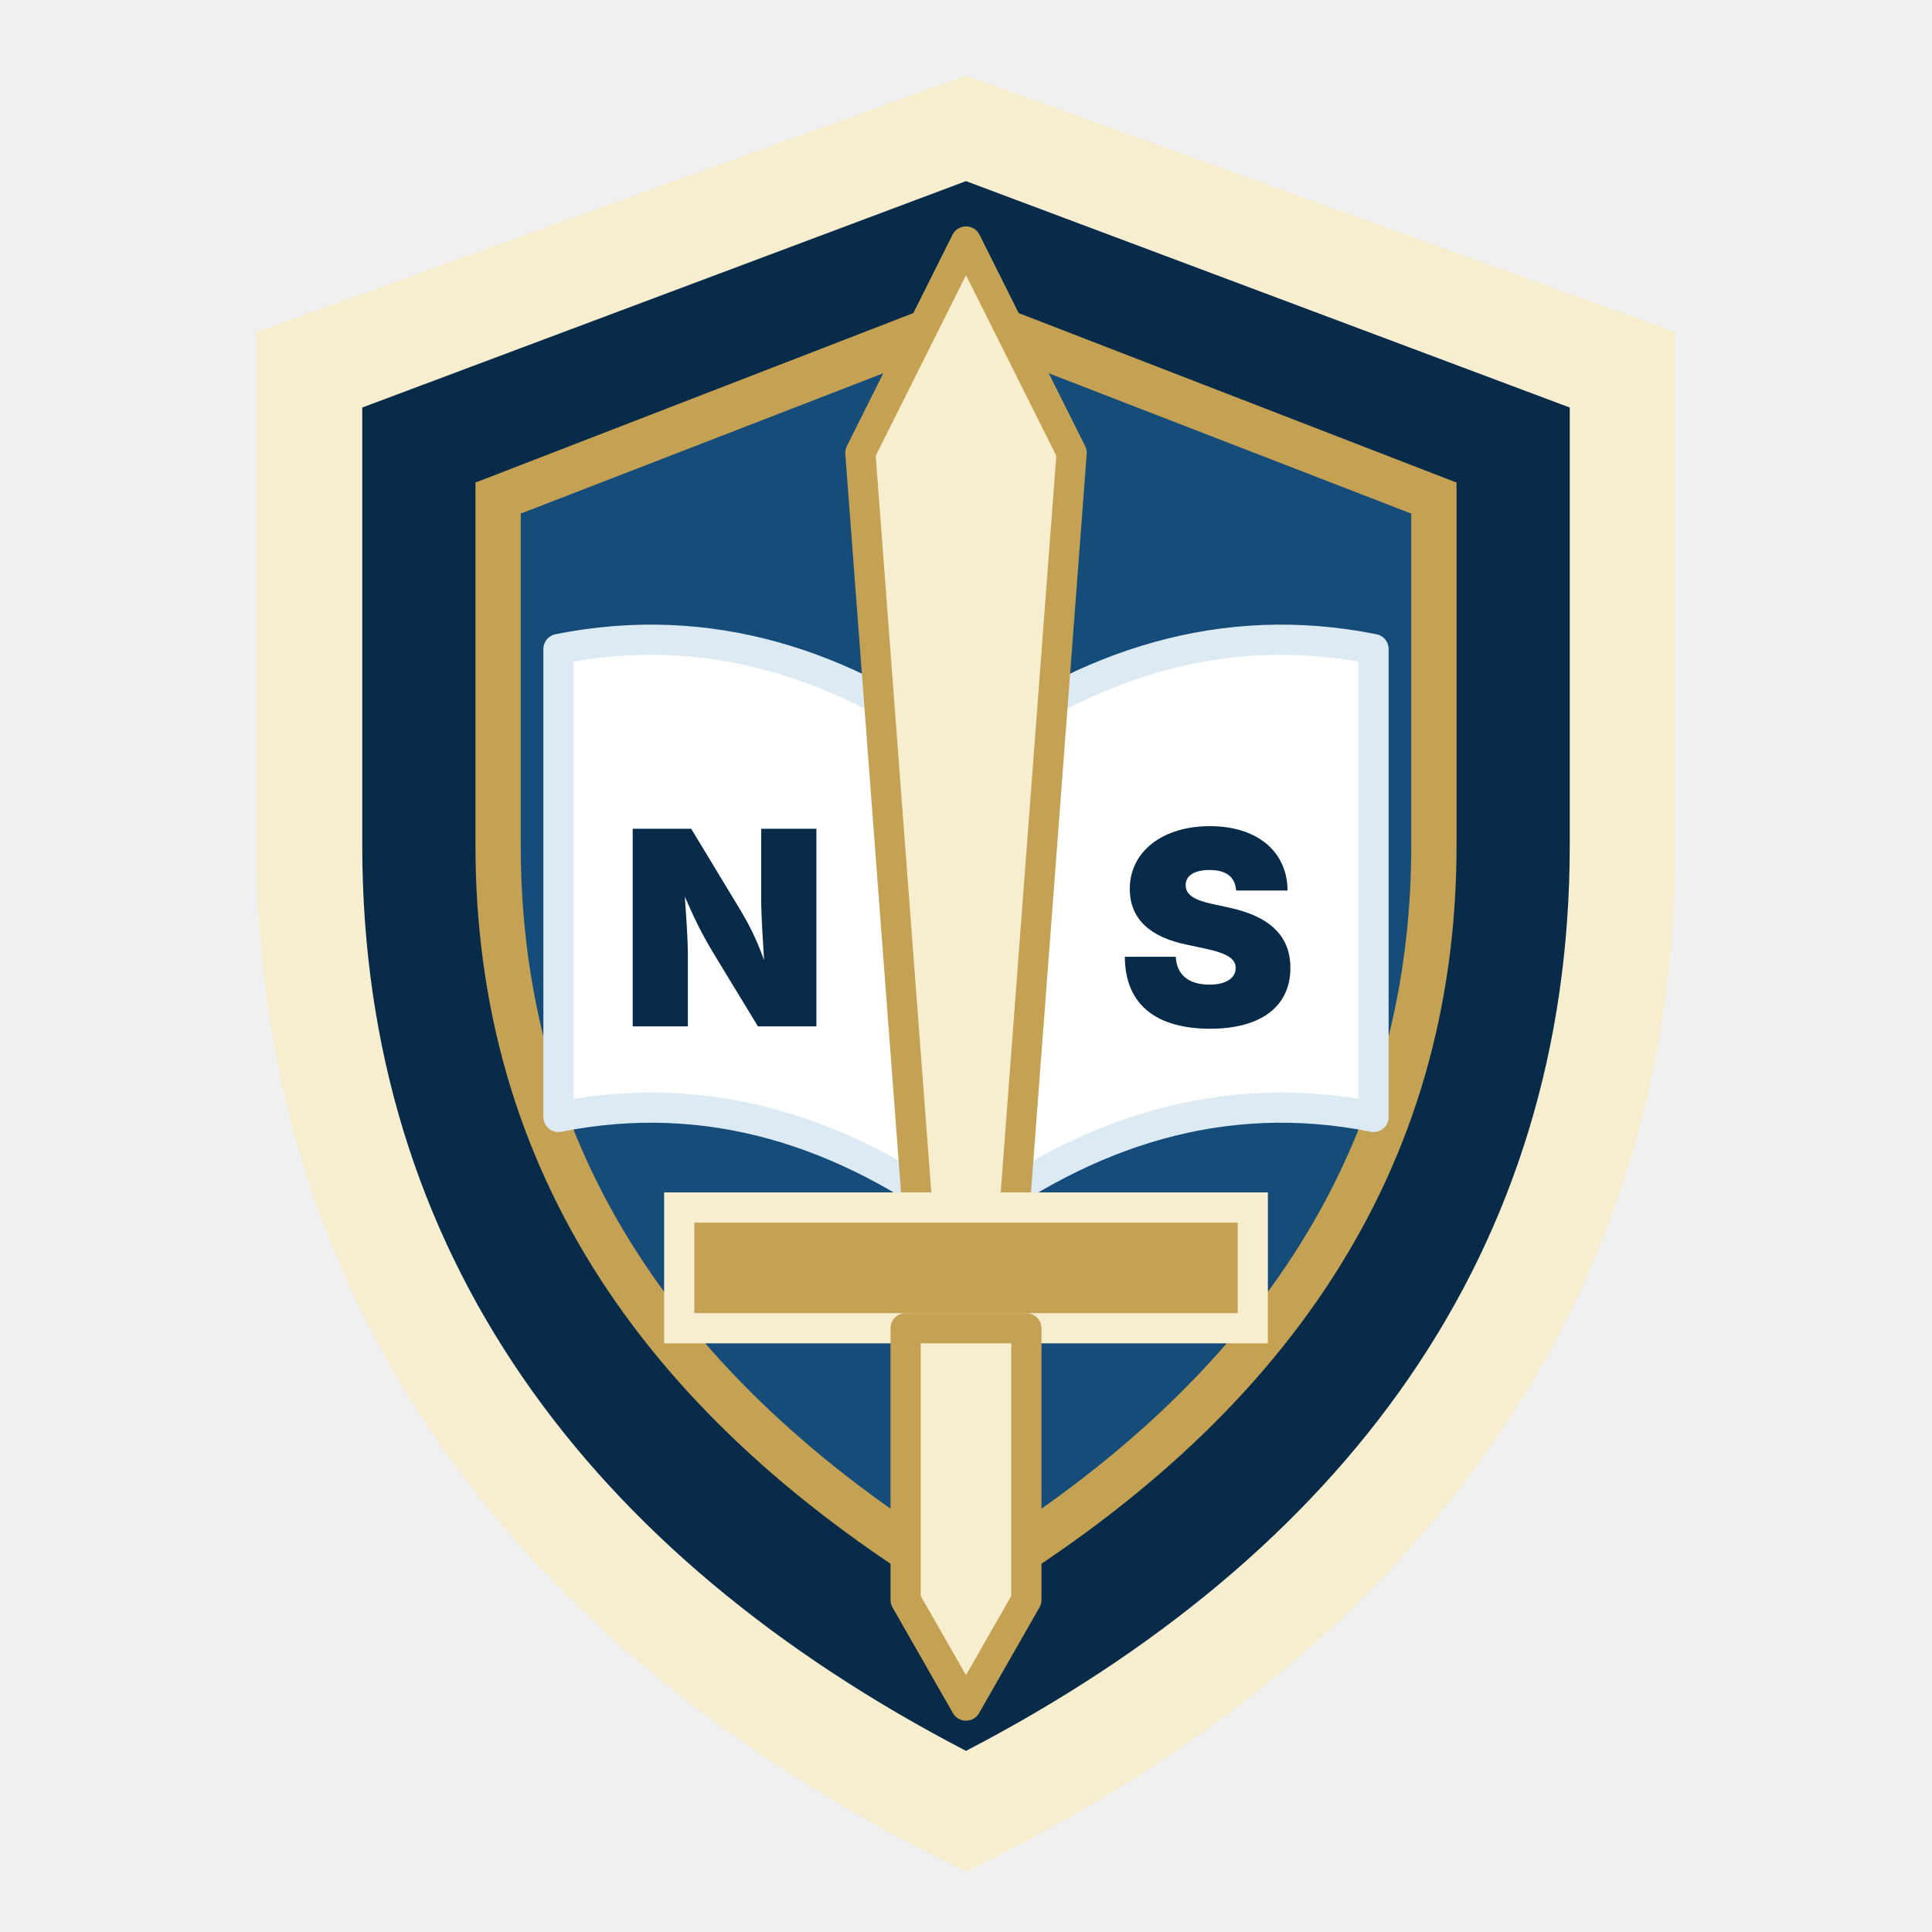
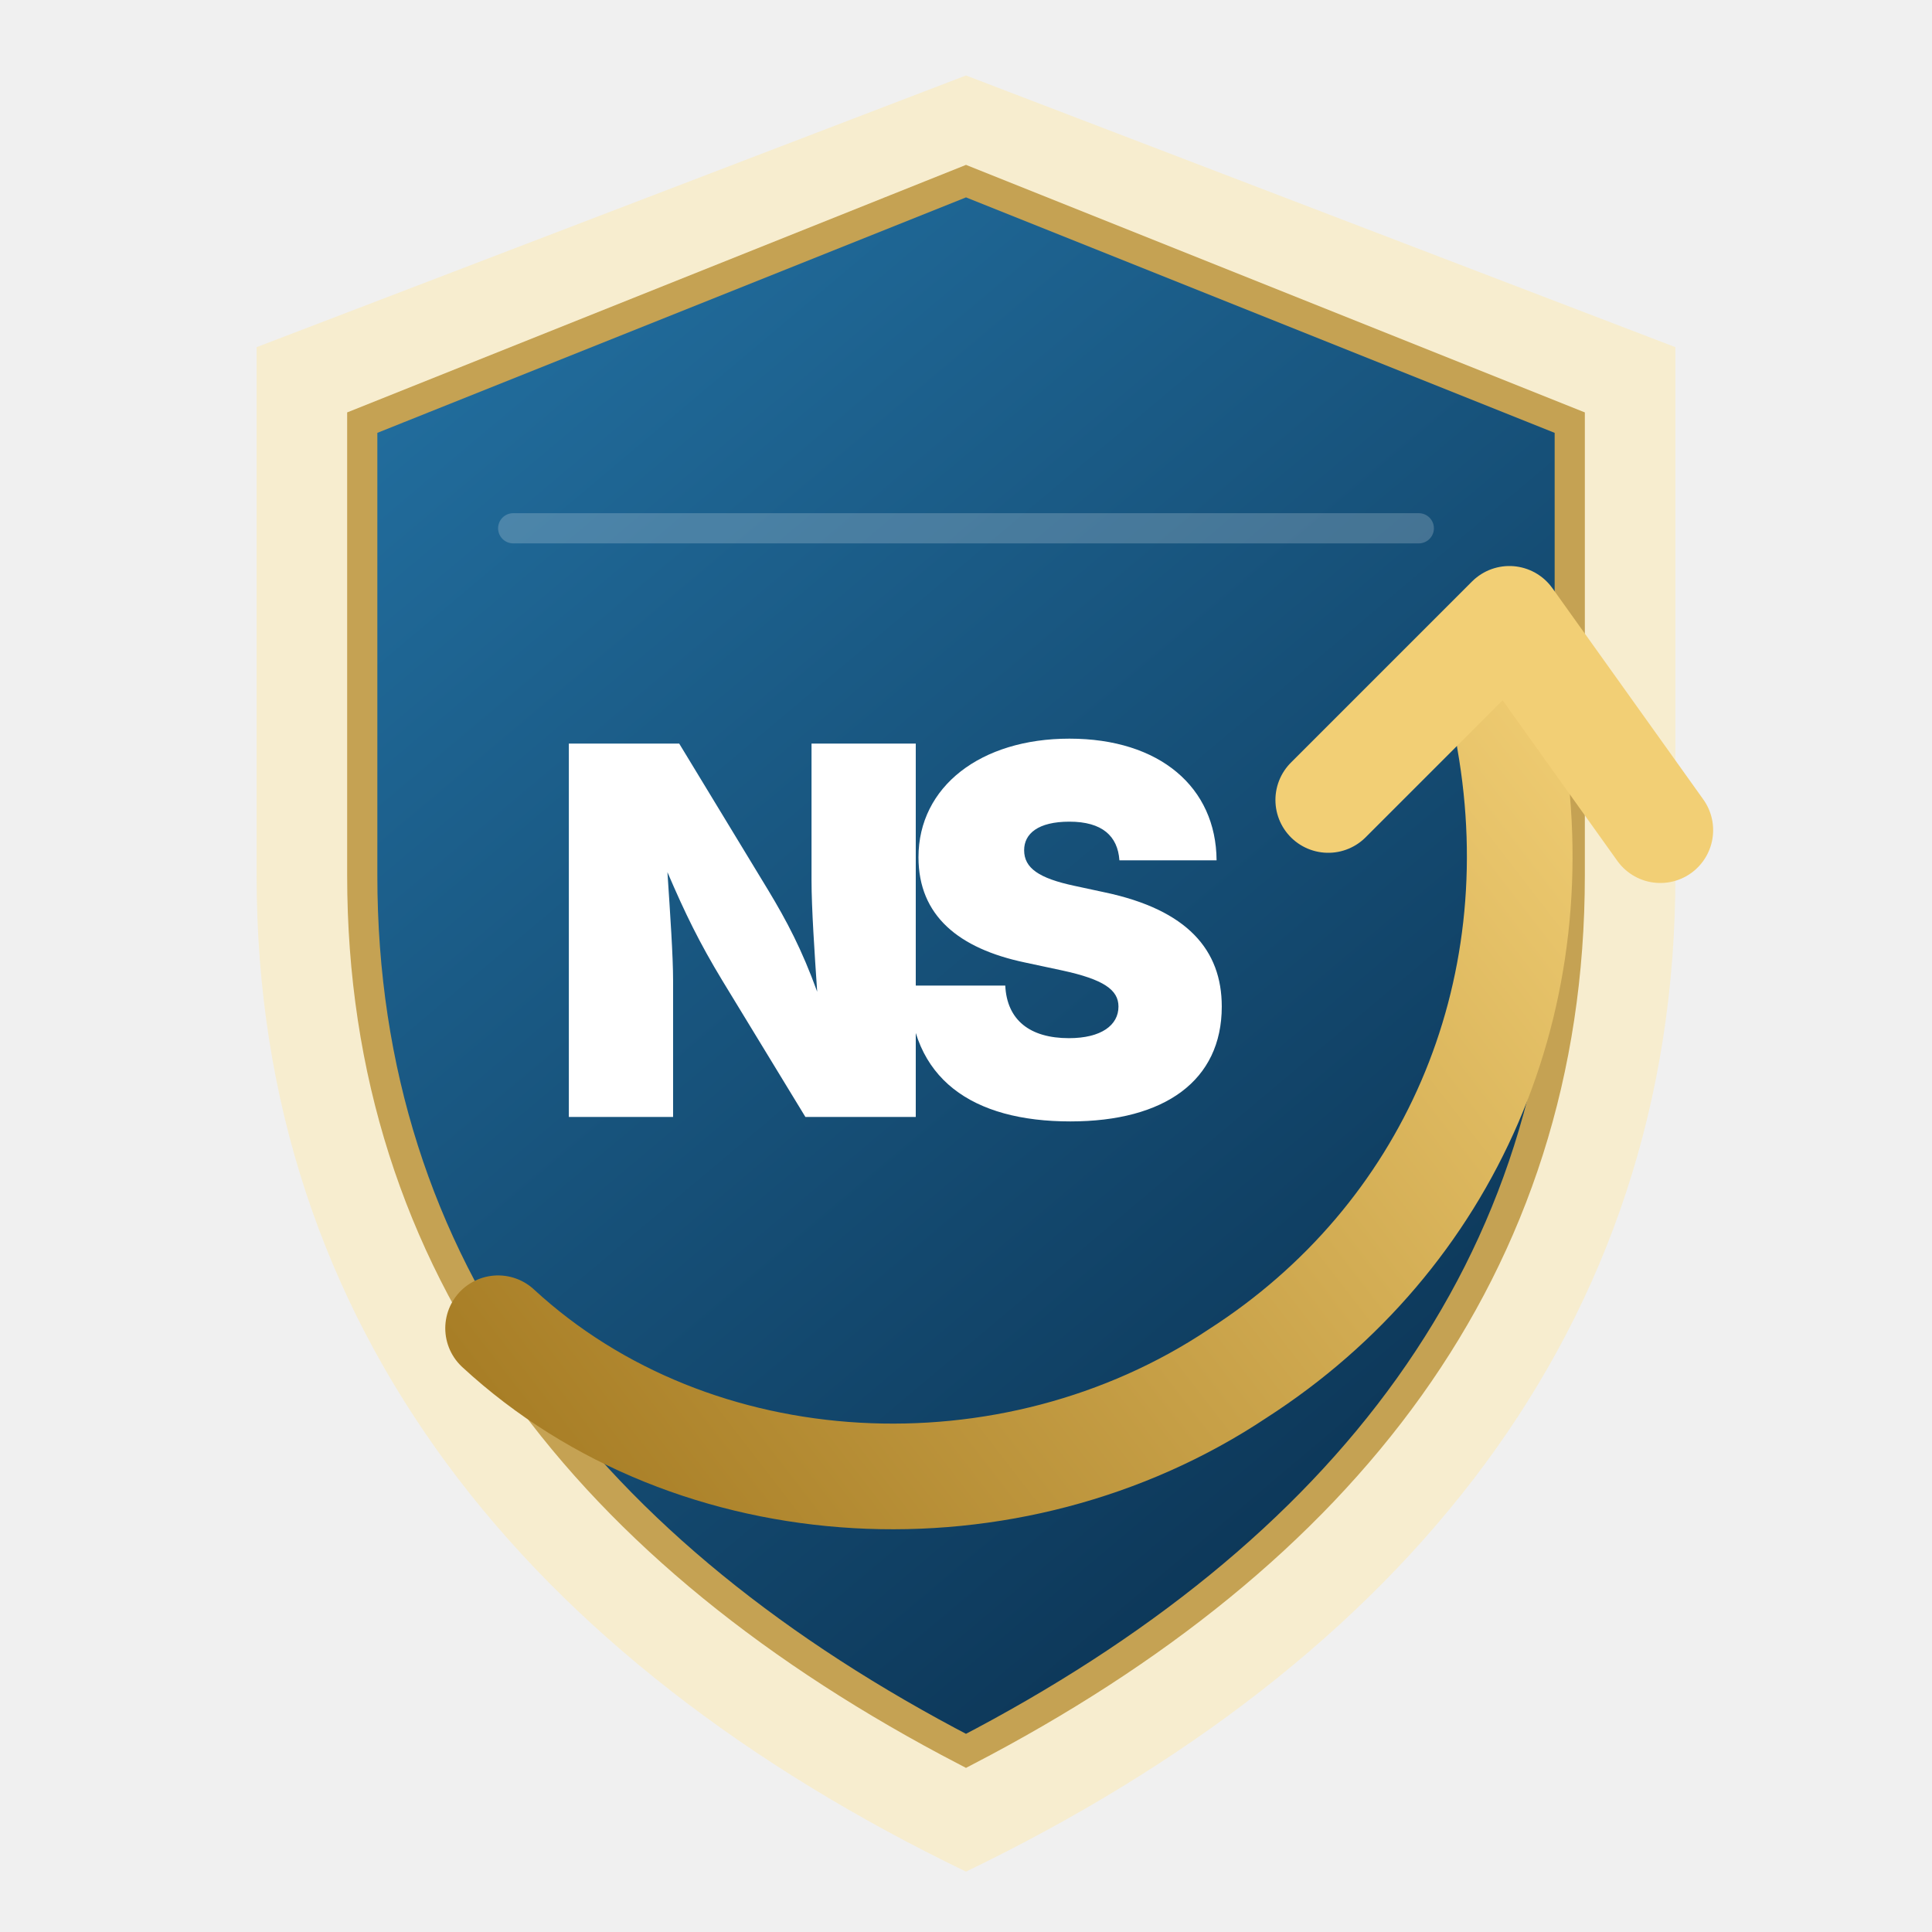
<svg xmlns="http://www.w3.org/2000/svg" viewBox="0 0 128 128" role="img" aria-labelledby="title desc">
-   <path d="M64 5 111 22v34c0 31-18 54-47 68C35 110 17 87 17 56V22L64 5Z" fill="#f7edcf" />
-   <path d="M64 12 104 27v29c0 27-15 47-40 60-25-13-40-33-40-60V27L64 12Z" fill="#082b49" />
-   <path d="M64 21 95 33v23c0 21-11 37-31 49-20-12-31-28-31-49V33L64 21Z" fill="#154c79" stroke="#c5a253" stroke-width="3" />
-   <path d="M37 43c10-2 19 1 27 7v31c-8-6-17-9-27-7V43Zm54 0c-10-2-19 1-27 7v31c8-6 17-9 27-7V43Z" fill="#ffffff" stroke="#dceaf4" stroke-width="2" stroke-linejoin="round" />
-   <text x="48" y="68" text-anchor="middle" font-family="Inter,Arial,sans-serif" font-size="18" font-weight="900" fill="#082b49">N</text>
-   <text x="80" y="68" text-anchor="middle" font-family="Inter,Arial,sans-serif" font-size="18" font-weight="900" fill="#082b49">S</text>
-   <path d="m64 16 7 14-4 53h-6l-4-53 7-14Z" fill="#f7edcf" stroke="#c5a253" stroke-width="2" stroke-linejoin="round" />
-   <path d="M45 80h38v8H45z" rx="4" fill="#c5a253" stroke="#f7edcf" stroke-width="2" />
-   <path d="M60 88h8v18l-4 7-4-7V88Z" fill="#f7edcf" stroke="#c5a253" stroke-width="2" stroke-linejoin="round" />
+   <defs>
+     <linearGradient id="shieldBlue" x1="20" y1="14" x2="105" y2="115" gradientUnits="userSpaceOnUse">
+       <stop stop-color="#2474a6" />
+       <stop offset="1" stop-color="#082b49" />
+     </linearGradient>
+     <linearGradient id="arrowGold" x1="34" y1="96" x2="104" y2="42" gradientUnits="userSpaceOnUse">
+       <stop stop-color="#a77d25" />
+       <stop offset="1" stop-color="#f2cf75" />
+     </linearGradient>
+   </defs>
+   <path d="M64 5 111 23v35c0 30-18 52-47 66C35 110 17 88 17 58V23L64 5Z" fill="#f7edcf" />
+   <path d="M64 12 104 28v30c0 26-15 45-40 58-25-13-40-32-40-58V28L64 12Z" fill="url(#shieldBlue)" stroke="#c5a253" stroke-width="2" />
+   <path d="M34 35h60" stroke="#ffffff" stroke-opacity=".2" stroke-width="2" stroke-linecap="round" />
+   <text x="59" y="74" text-anchor="middle" font-family="Inter,Arial,sans-serif" font-size="34" font-weight="900" letter-spacing="-3" fill="#ffffff">NS</text>
+   <path d="M33 88c13 12 34 13 49 3 14-9 21-25 18-42" fill="none" stroke="url(#arrowGold)" stroke-width="7" stroke-linecap="round" />
+   <path d="m88 53 12-12 10 14" fill="none" stroke="#f2cf75" stroke-width="7" stroke-linecap="round" stroke-linejoin="round" />
</svg>
